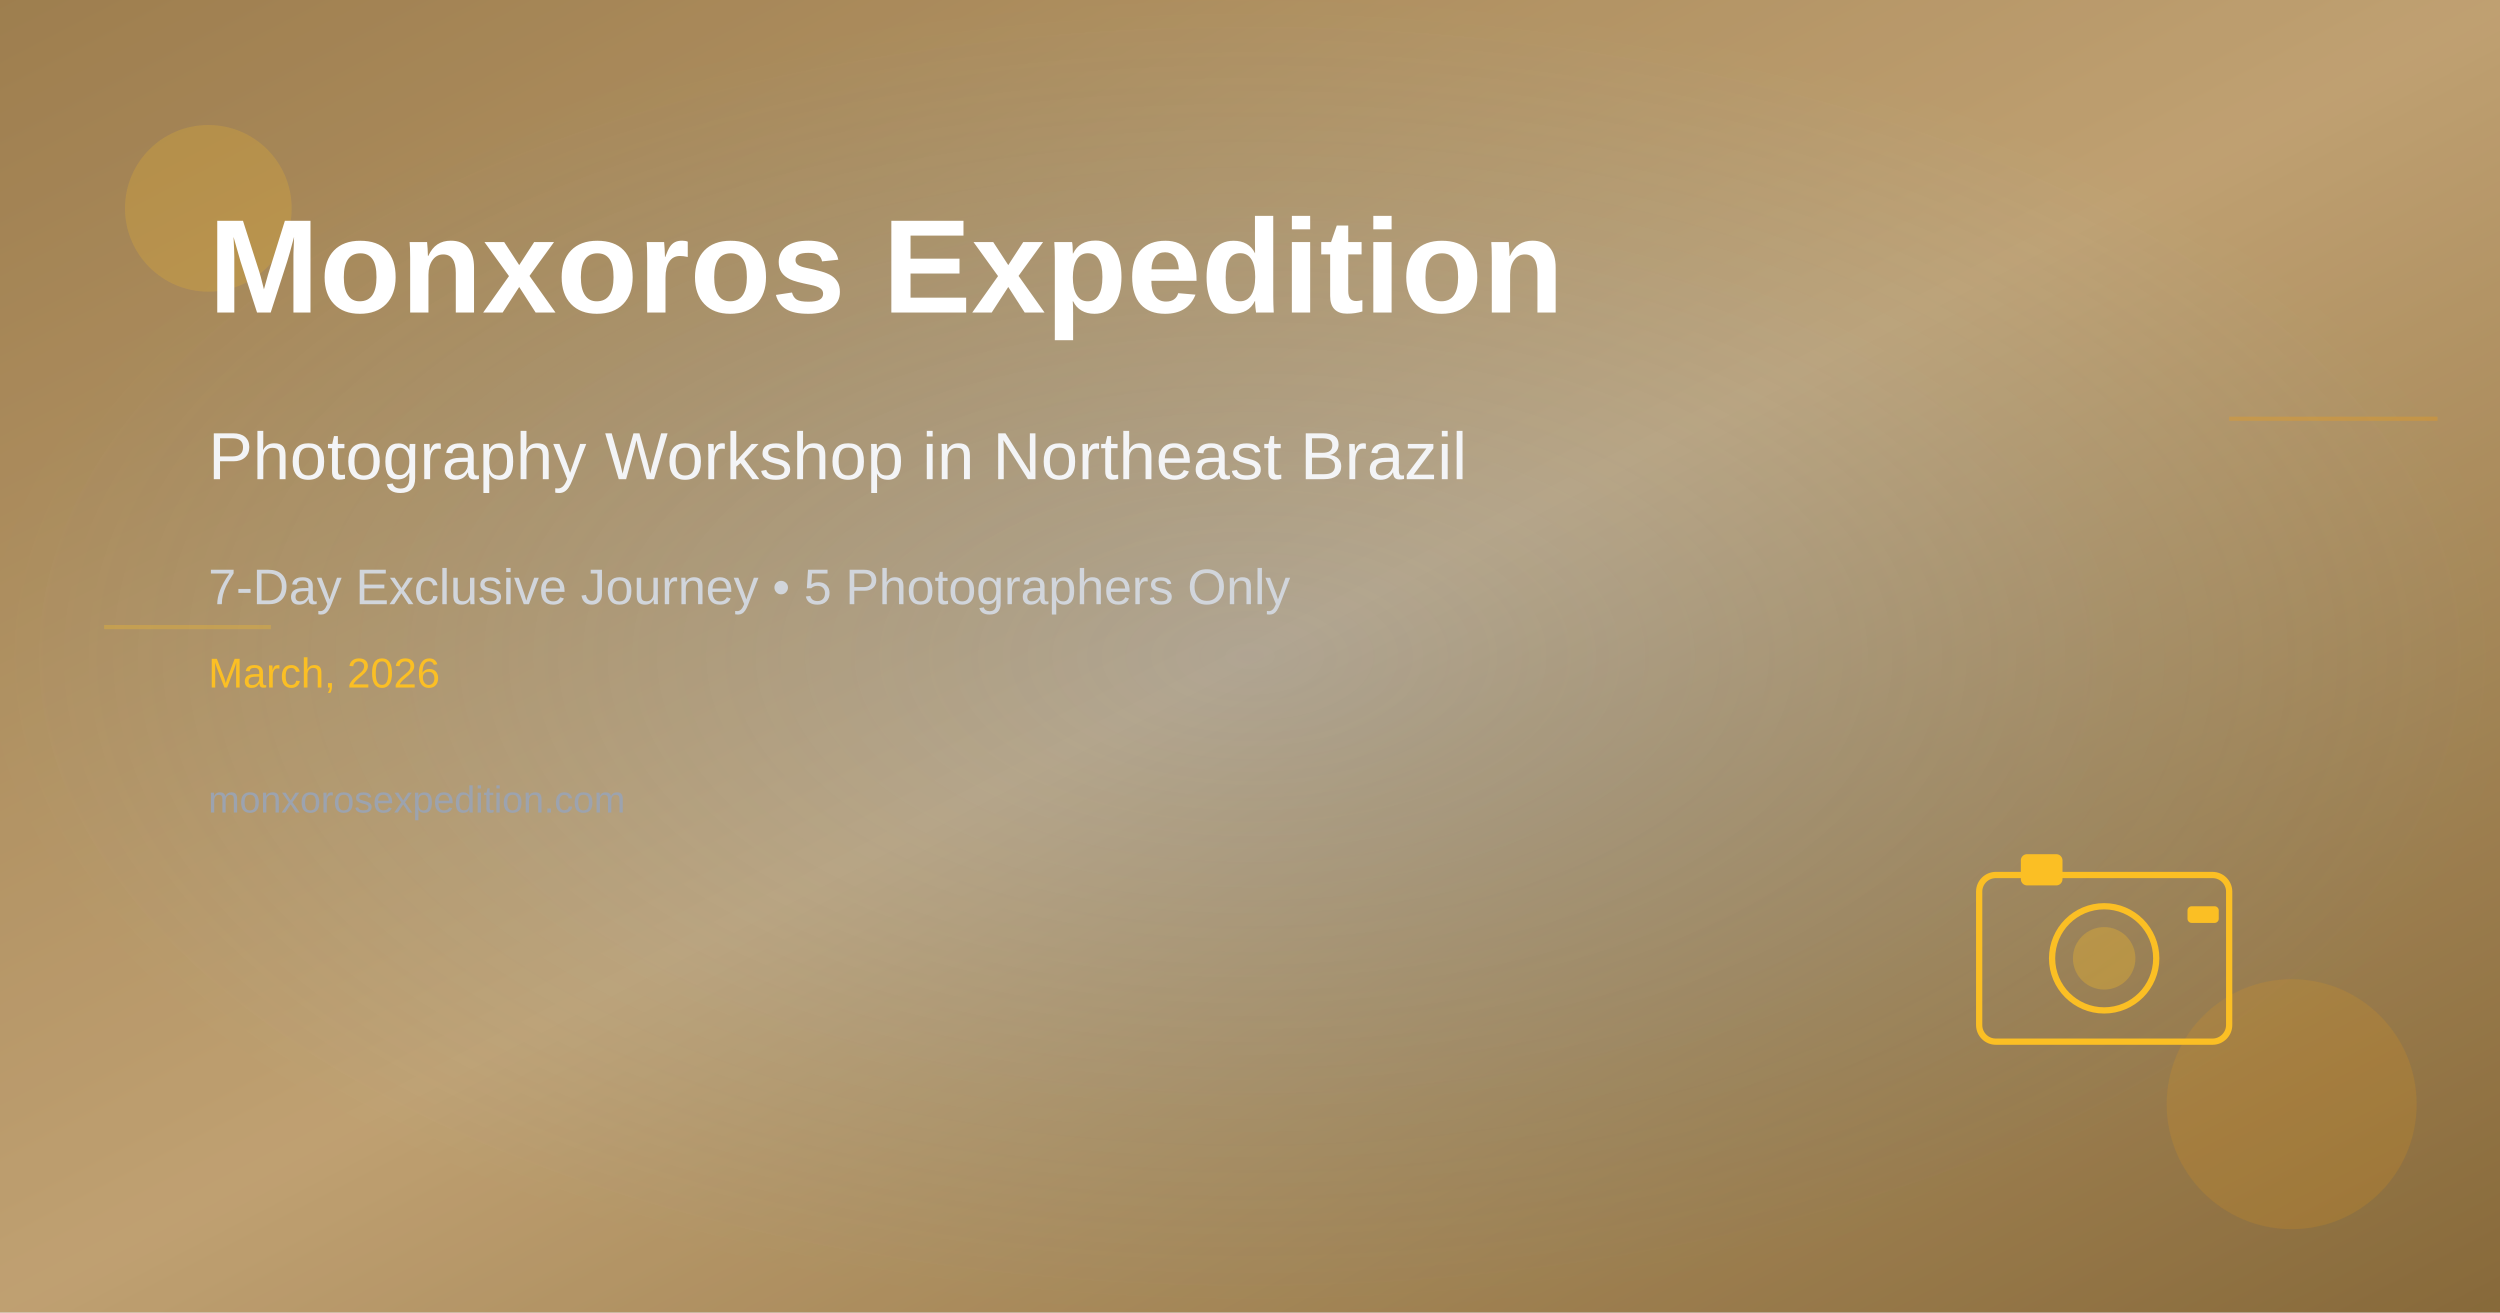
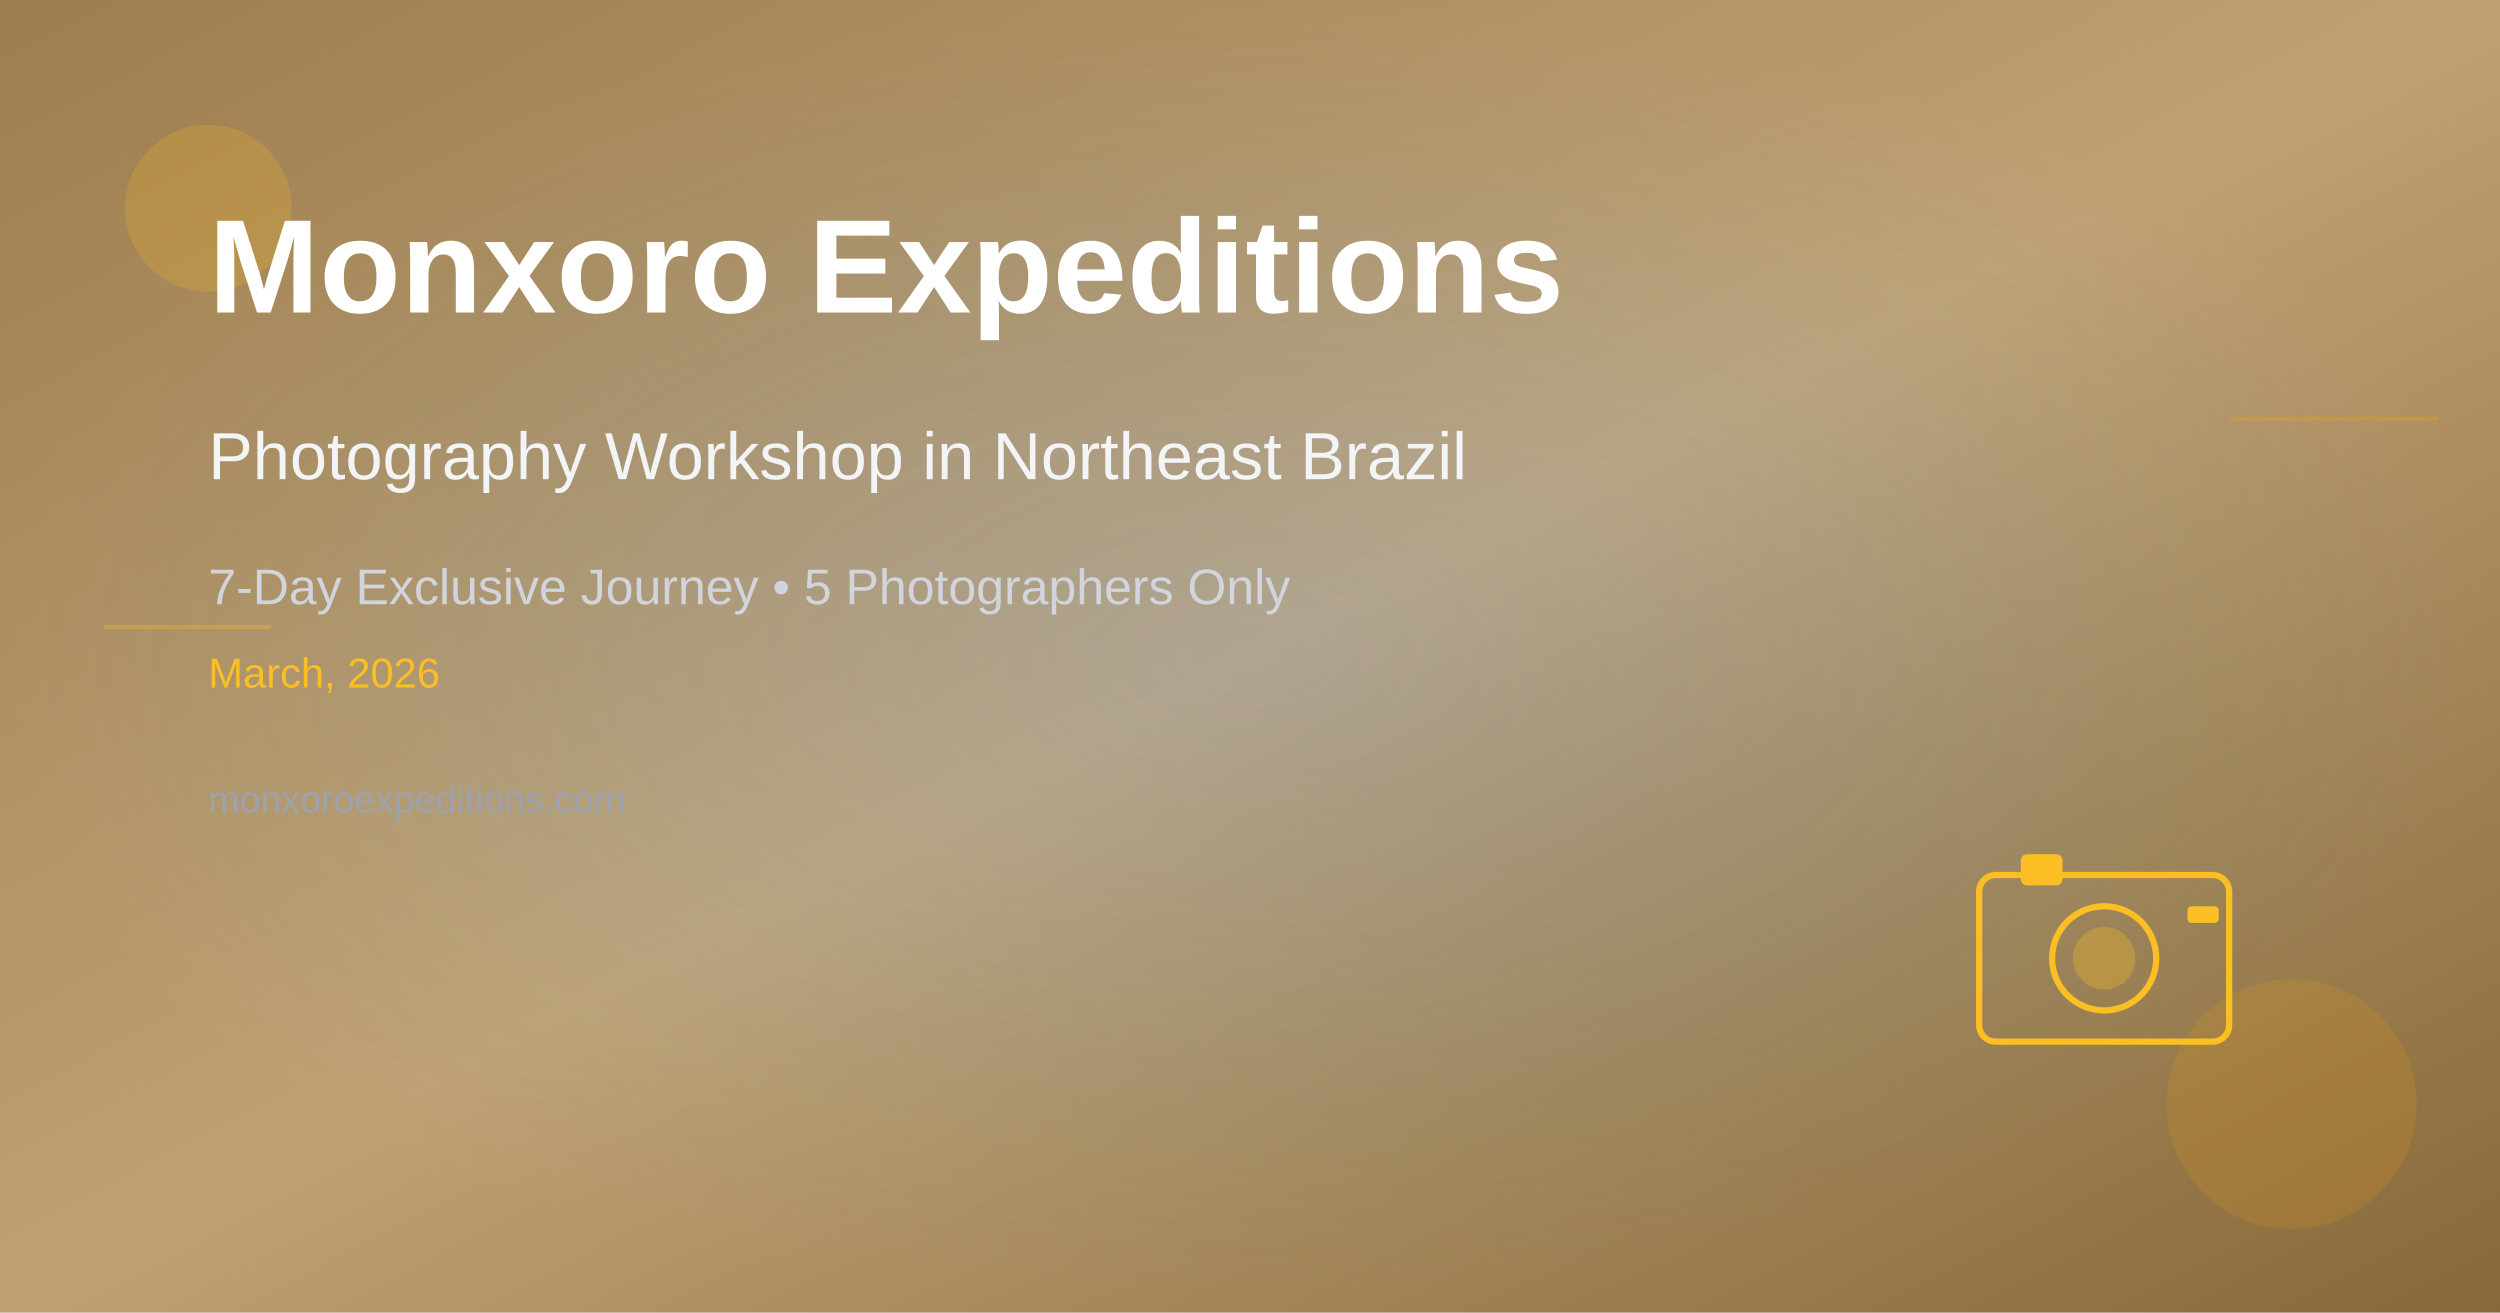
<svg xmlns="http://www.w3.org/2000/svg" width="1200" height="630" viewBox="0 0 1200 630">
  <defs>
    <linearGradient id="bg" x1="0%" y1="0%" x2="100%" y2="100%">
      <stop offset="0%" style="stop-color:#78716c;stop-opacity:1" />
      <stop offset="50%" style="stop-color:#a8a29e;stop-opacity:1" />
      <stop offset="100%" style="stop-color:#57534e;stop-opacity:1" />
    </linearGradient>
    <radialGradient id="overlay" cx="50%" cy="50%" r="50%">
      <stop offset="0%" style="stop-color:#fbbf24;stop-opacity:0.1" />
      <stop offset="100%" style="stop-color:#f59e0b;stop-opacity:0.3" />
    </radialGradient>
  </defs>
  <rect width="1200" height="630" fill="url(#bg)" />
  <rect width="1200" height="630" fill="url(#overlay)" />
  <circle cx="100" cy="100" r="40" fill="#fbbf24" opacity="0.2" />
  <circle cx="1100" cy="530" r="60" fill="#f59e0b" opacity="0.15" />
  <rect x="50" y="300" width="80" height="2" fill="#fbbf24" opacity="0.3" />
  <rect x="1070" y="200" width="100" height="2" fill="#f59e0b" opacity="0.3" />
  <g transform="translate(100, 150)">
    <text x="0" y="0" font-family="Arial, sans-serif" font-size="64" font-weight="bold" fill="white">
-       Monxoros Expedition
+       Monxoro Expeditions
    </text>
    <text x="0" y="80" font-family="Arial, sans-serif" font-size="32" font-weight="300" fill="#f3f4f6">
      Photography Workshop in Northeast Brazil
    </text>
    <text x="0" y="140" font-family="Arial, sans-serif" font-size="24" fill="#d1d5db">
      7-Day Exclusive Journey • 5 Photographers Only
    </text>
    <text x="0" y="180" font-family="Arial, sans-serif" font-size="20" fill="#fbbf24">
      March, 2026
    </text>
    <text x="0" y="240" font-family="Arial, sans-serif" font-size="18" fill="#9ca3af">
-       monxorosexpedition.com
+       monxoroexpeditions.com
    </text>
  </g>
  <g transform="translate(950, 400)">
    <rect x="0" y="20" width="120" height="80" rx="8" fill="none" stroke="#fbbf24" stroke-width="3" />
    <circle cx="60" cy="60" r="25" fill="none" stroke="#fbbf24" stroke-width="3" />
    <circle cx="60" cy="60" r="15" fill="#fbbf24" opacity="0.3" />
    <rect x="20" y="10" width="20" height="15" rx="3" fill="#fbbf24" />
    <rect x="100" y="35" width="15" height="8" rx="2" fill="#fbbf24" />
  </g>
</svg>
